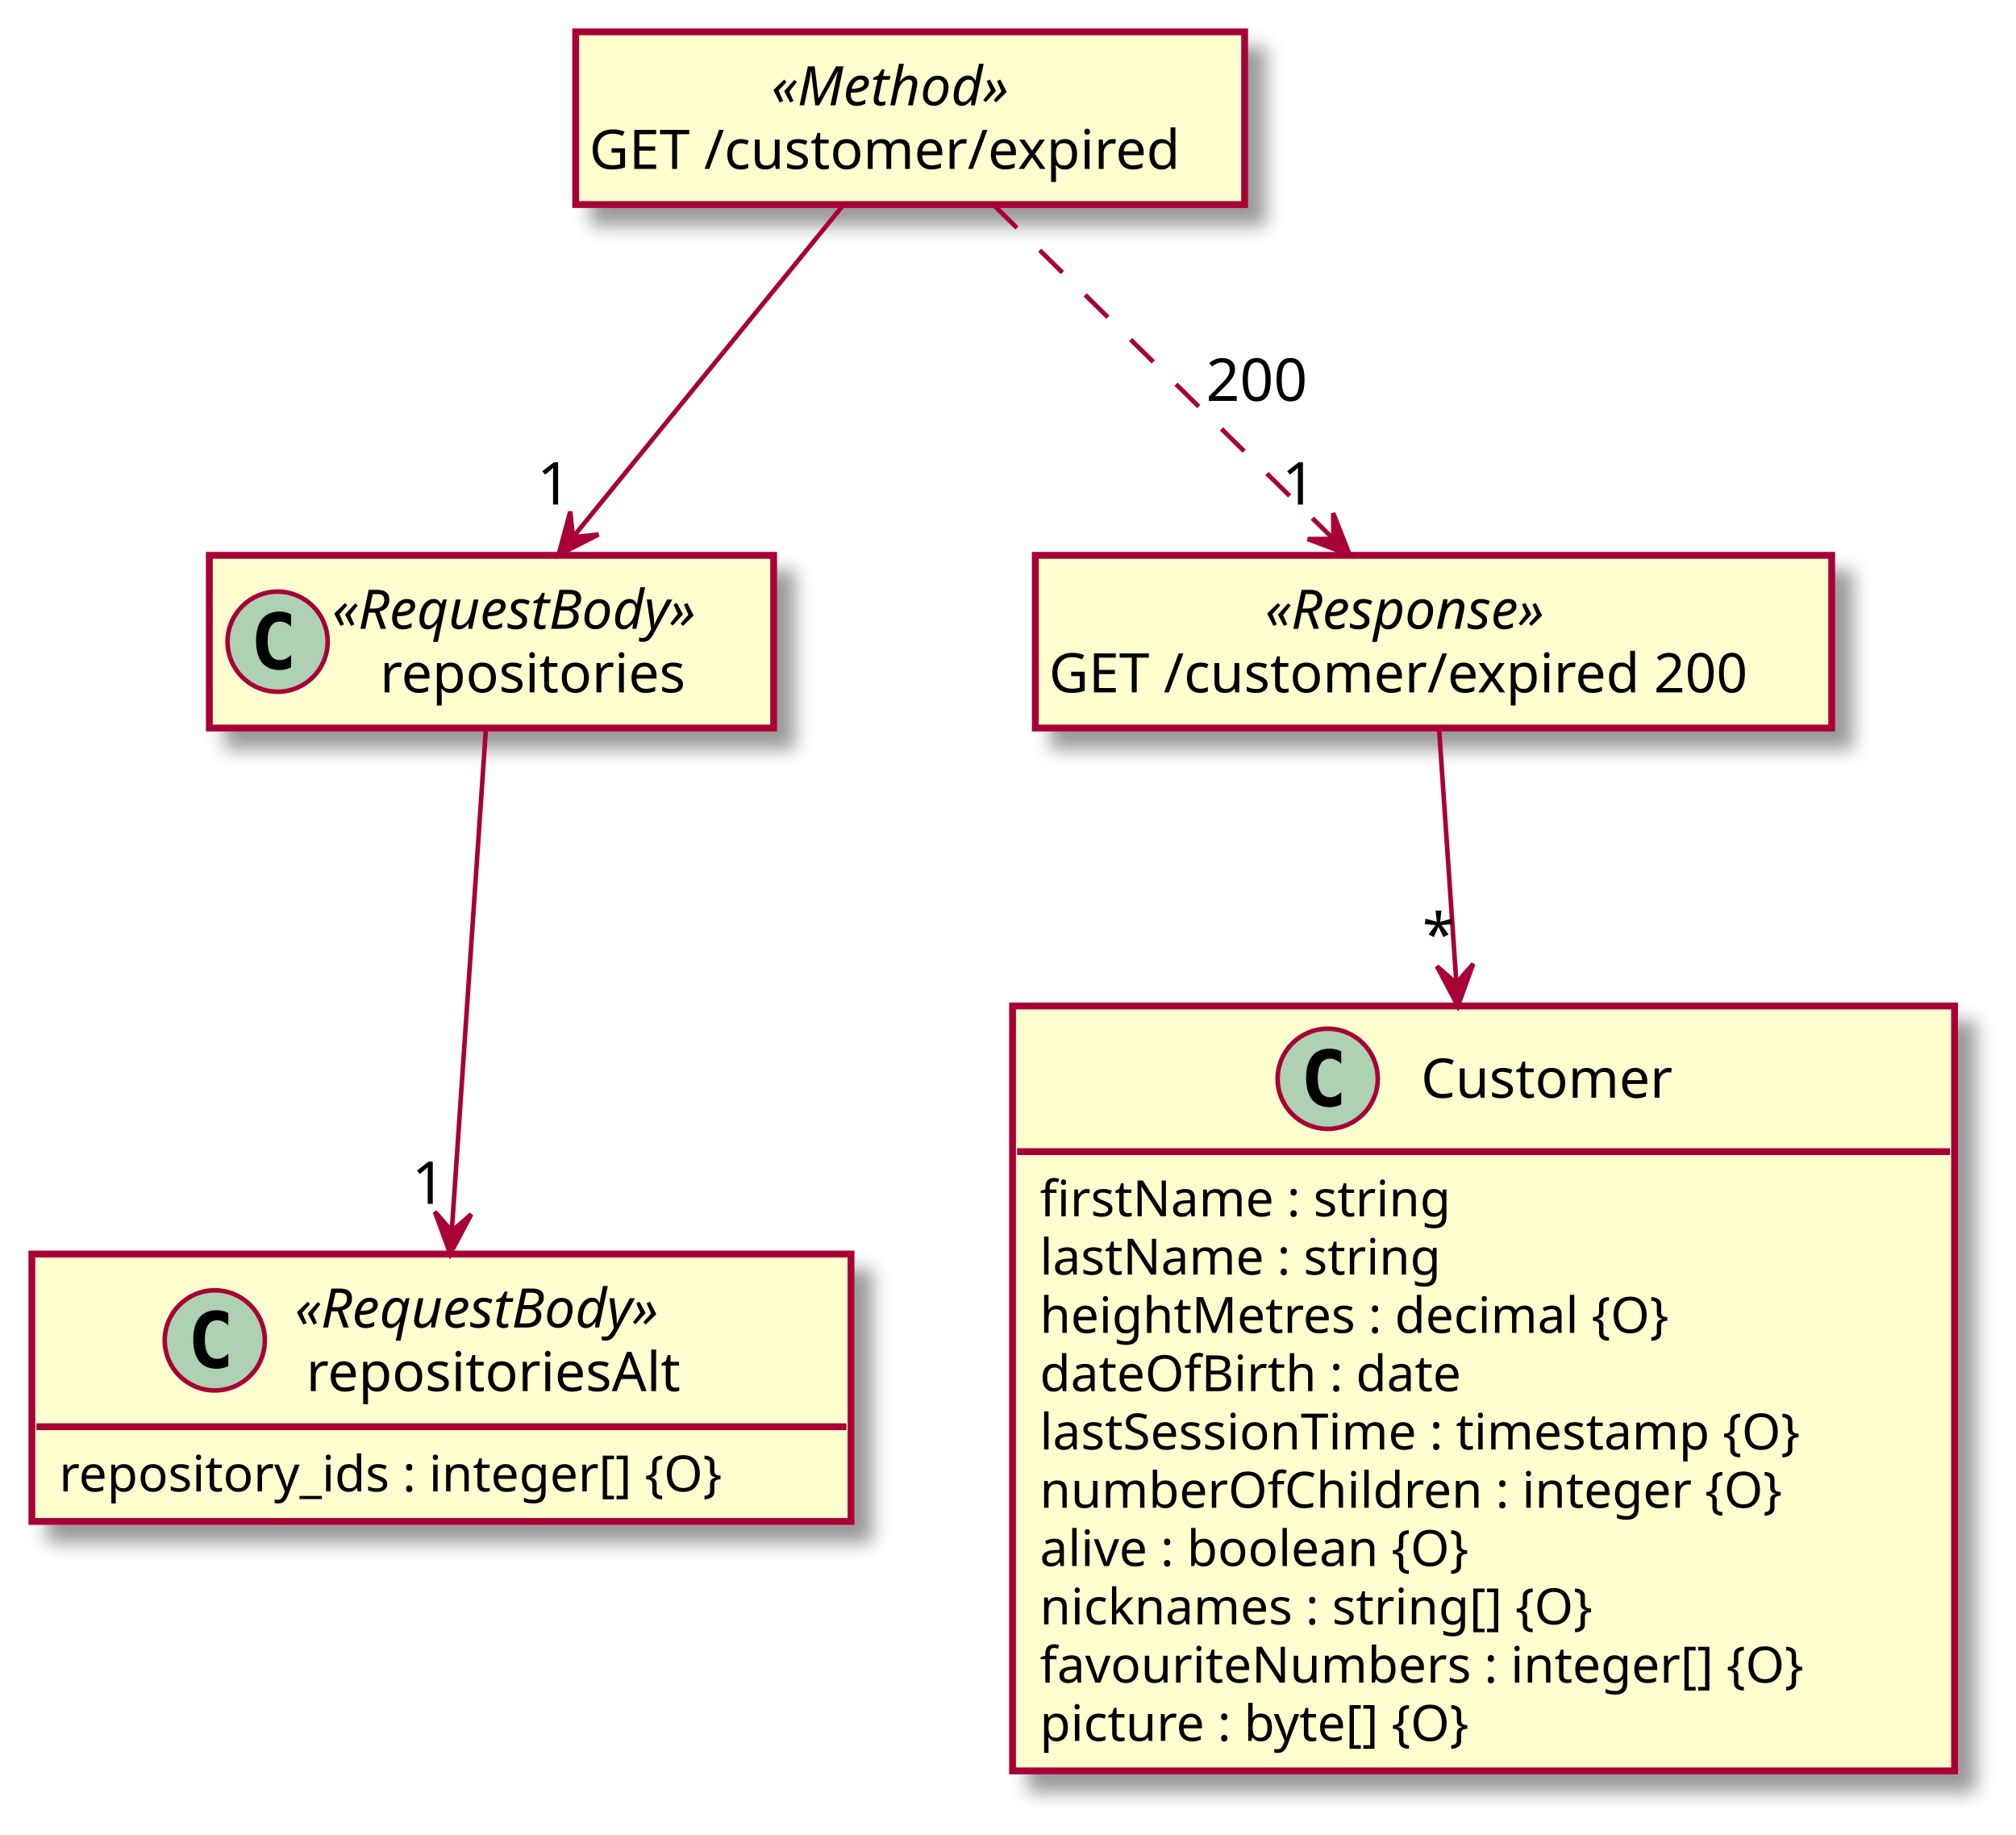
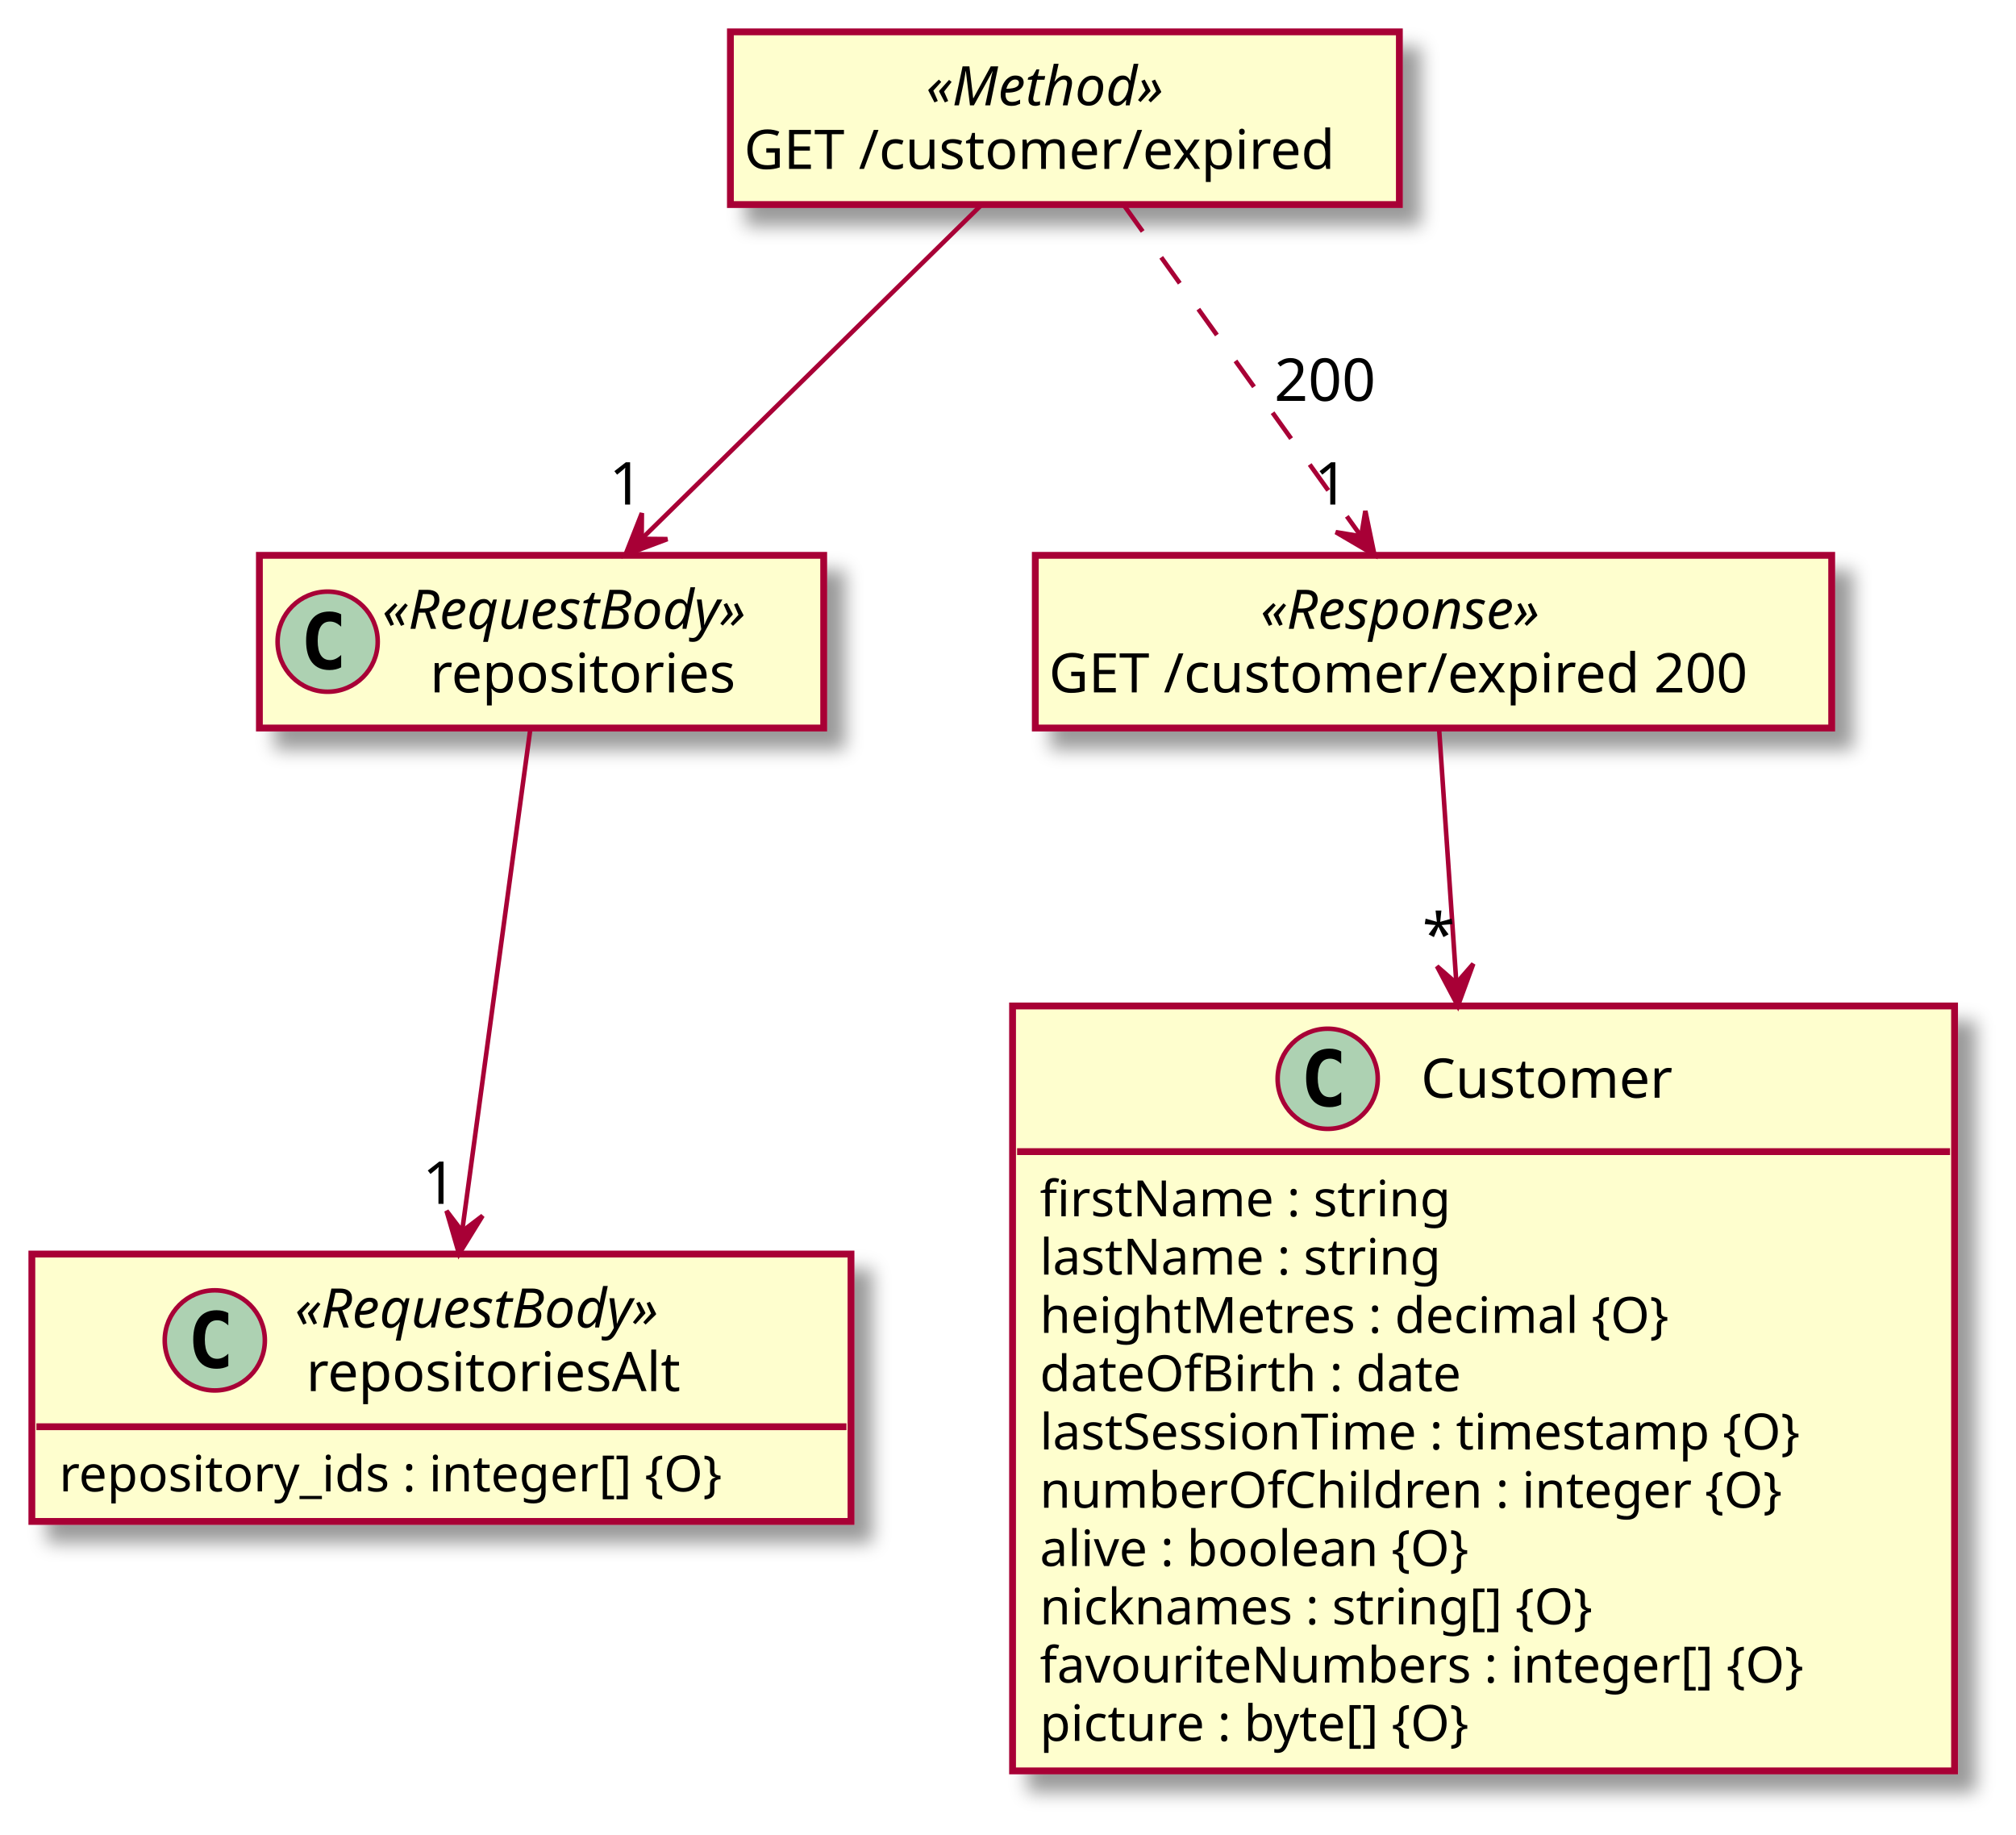
<svg xmlns="http://www.w3.org/2000/svg" contentScriptType="application/ecmascript" contentStyleType="text/css" height="403px" preserveAspectRatio="none" style="width:443px;height:403px;" version="1.1" viewBox="0 0 443 403" width="443px" zoomAndPan="magnify">
  <defs>
    <filter height="300%" id="fvpcq9ho3c239" width="300%" x="-1" y="-1">
      <feGaussianBlur result="blurOut" stdDeviation="2.0" />
      <feColorMatrix in="blurOut" result="blurOut2" type="matrix" values="0 0 0 0 0 0 0 0 0 0 0 0 0 0 0 0 0 0 .4 0" />
      <feOffset dx="4.0" dy="4.0" in="blurOut2" result="blurOut3" />
      <feBlend in="SourceGraphic" in2="blurOut3" mode="normal" />
    </filter>
  </defs>
  <g>
    <rect codeLine="8" fill="#FEFECE" filter="url(#fvpcq9ho3c239)" height="168.047" id="Customer" style="stroke:#A80036;stroke-width:1.5;" width="207" x="222.5" y="221" />
    <ellipse cx="291.75" cy="237" fill="#ADD1B2" rx="11" ry="11" style="stroke:#A80036;stroke-width:1.0;" />
-     <path d="M294.719,242.641 Q294.141,242.938 293.5,243.078 Q292.859,243.234 292.156,243.234 Q289.656,243.234 288.328,241.594 Q287.016,239.938 287.016,236.812 Q287.016,233.688 288.328,232.031 Q289.656,230.375 292.156,230.375 Q292.859,230.375 293.5,230.531 Q294.156,230.688 294.719,230.984 L294.719,233.703 Q294.094,233.125 293.5,232.859 Q292.906,232.578 292.281,232.578 Q290.938,232.578 290.25,233.656 Q289.562,234.719 289.562,236.812 Q289.562,238.906 290.25,239.984 Q290.938,241.047 292.281,241.047 Q292.906,241.047 293.5,240.781 Q294.094,240.5 294.719,239.922 L294.719,242.641 Z " fill="#000000" />
+     <path d="M294.719,242.641 Q294.141,242.938 293.5,243.086 Q292.859,243.234 292.156,243.234 Q289.656,243.234 288.336,241.586 Q287.016,239.938 287.016,236.812 Q287.016,233.688 288.336,232.031 Q289.656,230.375 292.156,230.375 Q292.859,230.375 293.508,230.531 Q294.156,230.688 294.719,230.984 L294.719,233.703 Q294.094,233.125 293.5,232.852 Q292.906,232.578 292.281,232.578 Q290.938,232.578 290.25,233.648 Q289.562,234.719 289.562,236.812 Q289.562,238.906 290.25,239.977 Q290.938,241.047 292.281,241.047 Q292.906,241.047 293.5,240.773 Q294.094,240.5 294.719,239.922 L294.719,242.641 Z " fill="#000000" />
    <text fill="#000000" font-family="sans-serif" font-size="12" lengthAdjust="spacing" textLength="60" x="312.25" y="241.154">Customer</text>
    <line style="stroke:#A80036;stroke-width:1.5;" x1="223.5" x2="428.5" y1="253" y2="253" />
    <text fill="#000000" font-family="sans-serif" font-size="11" lengthAdjust="spacing" textLength="101" x="228.5" y="267.21">firstName : string</text>
    <text fill="#000000" font-family="sans-serif" font-size="11" lengthAdjust="spacing" textLength="99" x="228.5" y="280.015">lastName : string</text>
    <text fill="#000000" font-family="sans-serif" font-size="11" lengthAdjust="spacing" textLength="157" x="228.5" y="292.82">heightMetres : decimal {O}</text>
    <text fill="#000000" font-family="sans-serif" font-size="11" lengthAdjust="spacing" textLength="102" x="228.5" y="305.625">dateOfBirth : date</text>
    <text fill="#000000" font-family="sans-serif" font-size="11" lengthAdjust="spacing" textLength="195" x="228.5" y="318.429">lastSessionTime : timestamp {O}</text>
    <text fill="#000000" font-family="sans-serif" font-size="11" lengthAdjust="spacing" textLength="183" x="228.5" y="331.234">numberOfChildren : integer {O}</text>
    <text fill="#000000" font-family="sans-serif" font-size="11" lengthAdjust="spacing" textLength="110" x="228.5" y="344.039">alive : boolean {O}</text>
    <text fill="#000000" font-family="sans-serif" font-size="11" lengthAdjust="spacing" textLength="141" x="228.5" y="356.843">nicknames : string[] {O}</text>
    <text fill="#000000" font-family="sans-serif" font-size="11" lengthAdjust="spacing" textLength="189" x="228.5" y="369.648">favouriteNumbers : integer[] {O}</text>
    <text fill="#000000" font-family="sans-serif" font-size="11" lengthAdjust="spacing" textLength="110" x="228.5" y="382.453">picture : byte[] {O}</text>
-     <rect codeLine="21" fill="#FEFECE" filter="url(#fvpcq9ho3c239)" height="37.938" id="repositories" style="stroke:#A80036;stroke-width:1.5;" width="124" x="46" y="122" />
-     <ellipse cx="61" cy="140.969" fill="#ADD1B2" rx="11" ry="11" style="stroke:#A80036;stroke-width:1.0;" />
-     <path d="M63.969,146.609 Q63.391,146.906 62.75,147.047 Q62.109,147.203 61.406,147.203 Q58.906,147.203 57.578,145.562 Q56.266,143.906 56.266,140.781 Q56.266,137.656 57.578,136 Q58.906,134.344 61.406,134.344 Q62.109,134.344 62.75,134.5 Q63.406,134.656 63.969,134.953 L63.969,137.672 Q63.344,137.094 62.75,136.828 Q62.156,136.547 61.531,136.547 Q60.188,136.547 59.5,137.625 Q58.812,138.688 58.812,140.781 Q58.812,142.875 59.5,143.953 Q60.188,145.016 61.531,145.016 Q62.156,145.016 62.75,144.75 Q63.344,144.469 63.969,143.891 L63.969,146.609 Z " fill="#000000" />
-     <text fill="#000000" font-family="sans-serif" font-size="12" font-style="italic" lengthAdjust="spacing" textLength="96" x="73" y="138.139">«RequestBody»</text>
-     <text fill="#000000" font-family="sans-serif" font-size="12" lengthAdjust="spacing" textLength="75" x="83.5" y="152.107">repositories</text>
+     <rect codeLine="21" fill="#FEFECE" filter="url(#fvpcq9ho3c239)" height="37.938" id="repositories" style="stroke:#A80036;stroke-width:1.5;" width="124" x="57" y="122" />
+     <ellipse cx="72" cy="140.969" fill="#ADD1B2" rx="11" ry="11" style="stroke:#A80036;stroke-width:1.0;" />
+     <path d="M74.969,146.609 Q74.391,146.906 73.75,147.055 Q73.109,147.203 72.406,147.203 Q69.906,147.203 68.586,145.555 Q67.266,143.906 67.266,140.781 Q67.266,137.656 68.586,136 Q69.906,134.344 72.406,134.344 Q73.109,134.344 73.758,134.5 Q74.406,134.656 74.969,134.953 L74.969,137.672 Q74.344,137.094 73.75,136.82 Q73.156,136.547 72.531,136.547 Q71.188,136.547 70.5,137.617 Q69.812,138.688 69.812,140.781 Q69.812,142.875 70.5,143.945 Q71.188,145.016 72.531,145.016 Q73.156,145.016 73.75,144.742 Q74.344,144.469 74.969,143.891 L74.969,146.609 Z " fill="#000000" />
+     <text fill="#000000" font-family="sans-serif" font-size="12" font-style="italic" lengthAdjust="spacing" textLength="96" x="84" y="138.139">«RequestBody»</text>
+     <text fill="#000000" font-family="sans-serif" font-size="12" lengthAdjust="spacing" textLength="75" x="94.5" y="152.107">repositories</text>
    <rect codeLine="24" fill="#FEFECE" filter="url(#fvpcq9ho3c239)" height="58.742" id="repositoriesAlt" style="stroke:#A80036;stroke-width:1.5;" width="180" x="7" y="275.5" />
    <ellipse cx="47.2" cy="294.469" fill="#ADD1B2" rx="11" ry="11" style="stroke:#A80036;stroke-width:1.0;" />
-     <path d="M50.169,300.109 Q49.591,300.406 48.95,300.547 Q48.309,300.703 47.606,300.703 Q45.106,300.703 43.778,299.062 Q42.466,297.406 42.466,294.281 Q42.466,291.156 43.778,289.5 Q45.106,287.844 47.606,287.844 Q48.309,287.844 48.95,288 Q49.606,288.156 50.169,288.453 L50.169,291.172 Q49.544,290.594 48.95,290.328 Q48.356,290.047 47.731,290.047 Q46.388,290.047 45.7,291.125 Q45.013,292.188 45.013,294.281 Q45.013,296.375 45.7,297.453 Q46.388,298.516 47.731,298.516 Q48.356,298.516 48.95,298.25 Q49.544,297.969 50.169,297.391 L50.169,300.109 Z " fill="#000000" />
+     <path d="M50.169,300.109 Q49.591,300.406 48.95,300.555 Q48.309,300.703 47.606,300.703 Q45.106,300.703 43.786,299.055 Q42.466,297.406 42.466,294.281 Q42.466,291.156 43.786,289.5 Q45.106,287.844 47.606,287.844 Q48.309,287.844 48.958,288 Q49.606,288.156 50.169,288.453 L50.169,291.172 Q49.544,290.594 48.95,290.32 Q48.356,290.047 47.731,290.047 Q46.388,290.047 45.7,291.117 Q45.013,292.188 45.013,294.281 Q45.013,296.375 45.7,297.445 Q46.388,298.516 47.731,298.516 Q48.356,298.516 48.95,298.242 Q49.544,297.969 50.169,297.391 L50.169,300.109 Z " fill="#000000" />
    <text fill="#000000" font-family="sans-serif" font-size="12" font-style="italic" lengthAdjust="spacing" textLength="96" x="64.8" y="291.639">«RequestBody»</text>
    <text fill="#000000" font-family="sans-serif" font-size="12" lengthAdjust="spacing" textLength="91" x="67.3" y="305.607">repositoriesAlt</text>
    <line style="stroke:#A80036;stroke-width:1.5;" x1="8" x2="186" y1="313.438" y2="313.438" />
    <text fill="#000000" font-family="sans-serif" font-size="11" lengthAdjust="spacing" textLength="168" x="13" y="327.648">repository_ids : integer[] {O}</text>
-     <rect codeLine="28" fill="#FEFECE" filter="url(#fvpcq9ho3c239)" height="37.938" id="GET /customer/expired" style="stroke:#A80036;stroke-width:1.5;" width="147" x="126.5" y="7" />
-     <text fill="#000000" font-family="sans-serif" font-size="12" font-style="italic" lengthAdjust="spacing" textLength="61" x="169.5" y="23.139">«Method»</text>
-     <text fill="#000000" font-family="sans-serif" font-size="12" lengthAdjust="spacing" textLength="141" x="129.5" y="37.107">GET /customer/expired</text>
+     <rect codeLine="28" fill="#FEFECE" filter="url(#fvpcq9ho3c239)" height="37.938" id="GET /customer/expired" style="stroke:#A80036;stroke-width:1.5;" width="147" x="160.5" y="7" />
+     <text fill="#000000" font-family="sans-serif" font-size="12" font-style="italic" lengthAdjust="spacing" textLength="61" x="203.5" y="23.139">«Method»</text>
+     <text fill="#000000" font-family="sans-serif" font-size="12" lengthAdjust="spacing" textLength="141" x="163.5" y="37.107">GET /customer/expired</text>
    <rect codeLine="31" fill="#FEFECE" filter="url(#fvpcq9ho3c239)" height="37.938" id="GET /customer/expired 200" style="stroke:#A80036;stroke-width:1.5;" width="175" x="227.5" y="122" />
-     <text fill="#000000" font-family="sans-serif" font-size="12" font-style="italic" lengthAdjust="spacing" textLength="74" x="278" y="138.139">«Response»</text>
+     <text fill="#000000" font-family="sans-serif" font-size="12" font-style="italic" lengthAdjust="spacing" textLength="76" x="277" y="138.139">«Response»</text>
    <text fill="#000000" font-family="sans-serif" font-size="12" lengthAdjust="spacing" textLength="169" x="230.5" y="152.107">GET /customer/expired 200</text>
-     <path codeLine="34" d="M106.76,160.27 C104.95,186.9 101.56,236.83 99.29,270.25 " fill="none" id="repositories-to-repositoriesAlt" style="stroke:#A80036;stroke-width:1.0;" />
-     <polygon fill="#A80036" points="98.94,275.47,103.548,266.766,99.283,270.482,95.567,266.217,98.94,275.47" style="stroke:#A80036;stroke-width:1.0;" />
-     <text fill="#000000" font-family="sans-serif" font-size="13" lengthAdjust="spacing" textLength="8" x="90.489" y="264.479">1</text>
-     <path codeLine="36" d="M316.24,160.27 C317.19,174.29 318.58,194.77 320.02,215.89 " fill="none" id="GET /customer/expired 200-to-Customer" style="stroke:#A80036;stroke-width:1.0;" />
-     <polygon fill="#A80036" points="320.36,220.99,323.733,211.737,320.017,216.002,315.752,212.286,320.36,220.99" style="stroke:#A80036;stroke-width:1.0;" />
-     <text fill="#000000" font-family="sans-serif" font-size="13" lengthAdjust="spacing" textLength="7" x="312.546" y="209.911">*</text>
-     <path codeLine="38" d="M218.48,45.16 C238.76,65.09 271.32,97.08 292.93,118.32 " fill="none" id="GET /customer/expired-to-GET /customer/expired 200" style="stroke:#A80036;stroke-width:1.0;stroke-dasharray:7.0,7.0;" />
-     <polygon fill="#A80036" points="296.57,121.89,292.96,112.727,293.006,118.383,287.349,118.429,296.57,121.89" style="stroke:#A80036;stroke-width:1.0;" />
-     <text fill="#000000" font-family="sans-serif" font-size="13" lengthAdjust="spacing" textLength="24" x="265" y="88.067">200</text>
-     <text fill="#000000" font-family="sans-serif" font-size="13" lengthAdjust="spacing" textLength="8" x="281.701" y="110.838">1</text>
-     <path codeLine="40" d="M185.22,45.16 C169.12,64.92 143.37,96.55 126.08,117.79 " fill="none" id="GET /customer/expired-to-repositories" style="stroke:#A80036;stroke-width:1.0;" />
-     <polygon fill="#A80036" points="122.74,121.89,131.52,117.427,125.893,118.009,125.311,112.383,122.74,121.89" style="stroke:#A80036;stroke-width:1.0;" />
-     <text fill="#000000" font-family="sans-serif" font-size="13" lengthAdjust="spacing" textLength="8" x="118.029" y="110.838">1</text>
+     <path codeLine="34" d="M116.519,160.269 C112.903,186.896 106.122,236.827 101.583,270.251 " fill="none" id="repositories-to-repositoriesAlt" style="stroke:#A80036;stroke-width:1.0;" />
+     <polygon fill="#A80036" points="100.875,275.468,106.049,267.088,101.548,270.514,98.122,266.012,100.875,275.468" style="stroke:#A80036;stroke-width:1.0;" />
+     <text fill="#000000" font-family="sans-serif" font-size="13" lengthAdjust="spacing" textLength="8" x="92.847" y="264.477">1</text>
+     <path codeLine="36" d="M316.24,160.269 C317.192,174.288 318.583,194.766 320.018,215.895 " fill="none" id="GET /customer/expired 200-to-Customer" style="stroke:#A80036;stroke-width:1.0;" />
+     <polygon fill="#A80036" points="320.363,220.986,323.744,211.736,320.024,215.998,315.763,212.278,320.363,220.986" style="stroke:#A80036;stroke-width:1.0;" />
+     <text fill="#000000" font-family="sans-serif" font-size="13" lengthAdjust="spacing" textLength="7" x="312.549" y="209.906">*</text>
+     <path codeLine="38" d="M247.014,45.155 C261.185,64.924 283.856,96.552 299.078,117.788 " fill="none" id="GET /customer/expired-to-GET /customer/expired 200" style="stroke:#A80036;stroke-width:1.0;stroke-dasharray:7.0,7.0;" />
+     <polygon fill="#A80036" points="302.018,121.89,300.026,112.245,299.105,117.826,293.524,116.905,302.018,121.89" style="stroke:#A80036;stroke-width:1.0;" />
+     <text fill="#000000" font-family="sans-serif" font-size="13" lengthAdjust="spacing" textLength="24" x="280" y="88.067">200</text>
+     <text fill="#000000" font-family="sans-serif" font-size="13" lengthAdjust="spacing" textLength="8" x="288.817" y="110.838">1</text>
+     <path codeLine="40" d="M215.523,45.155 C195.237,65.089 162.68,97.08 141.067,118.316 " fill="none" id="GET /customer/expired-to-repositories" style="stroke:#A80036;stroke-width:1.0;" />
+     <polygon fill="#A80036" points="137.431,121.89,146.654,118.434,140.997,118.385,141.046,112.729,137.431,121.89" style="stroke:#A80036;stroke-width:1.0;" />
+     <text fill="#000000" font-family="sans-serif" font-size="13" lengthAdjust="spacing" textLength="8" x="133.851" y="110.838">1</text>
  </g>
</svg>
